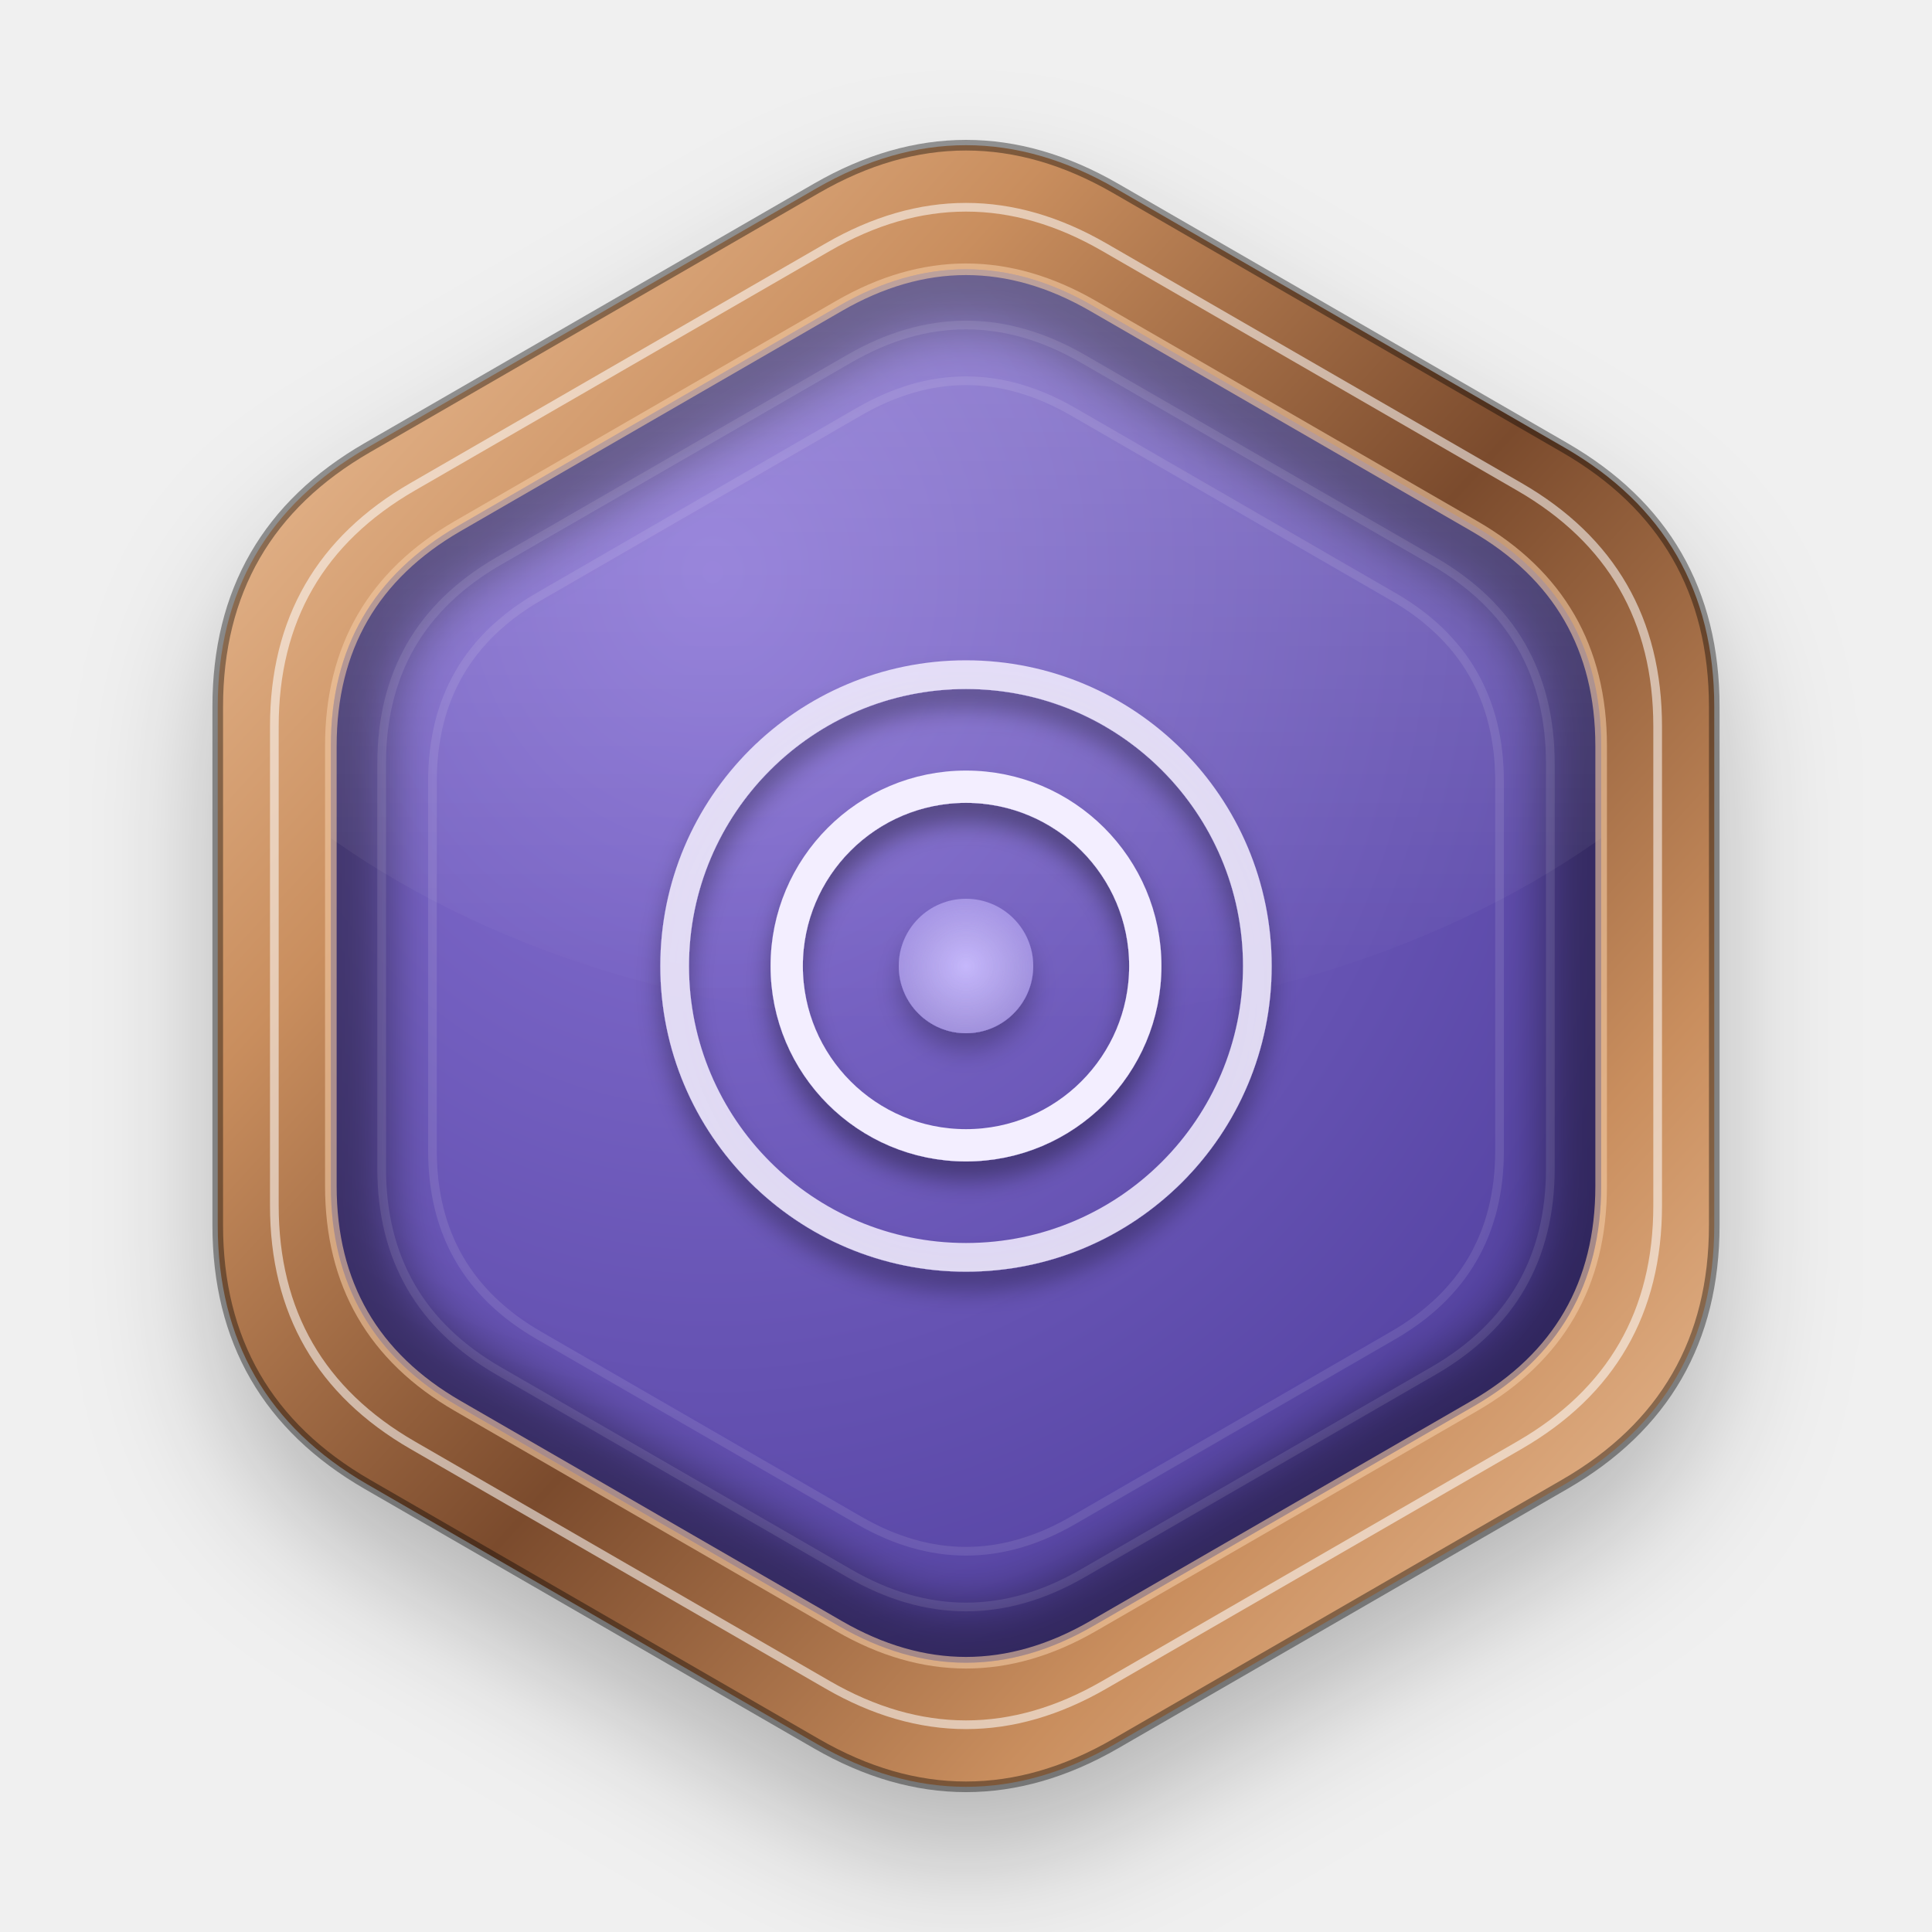
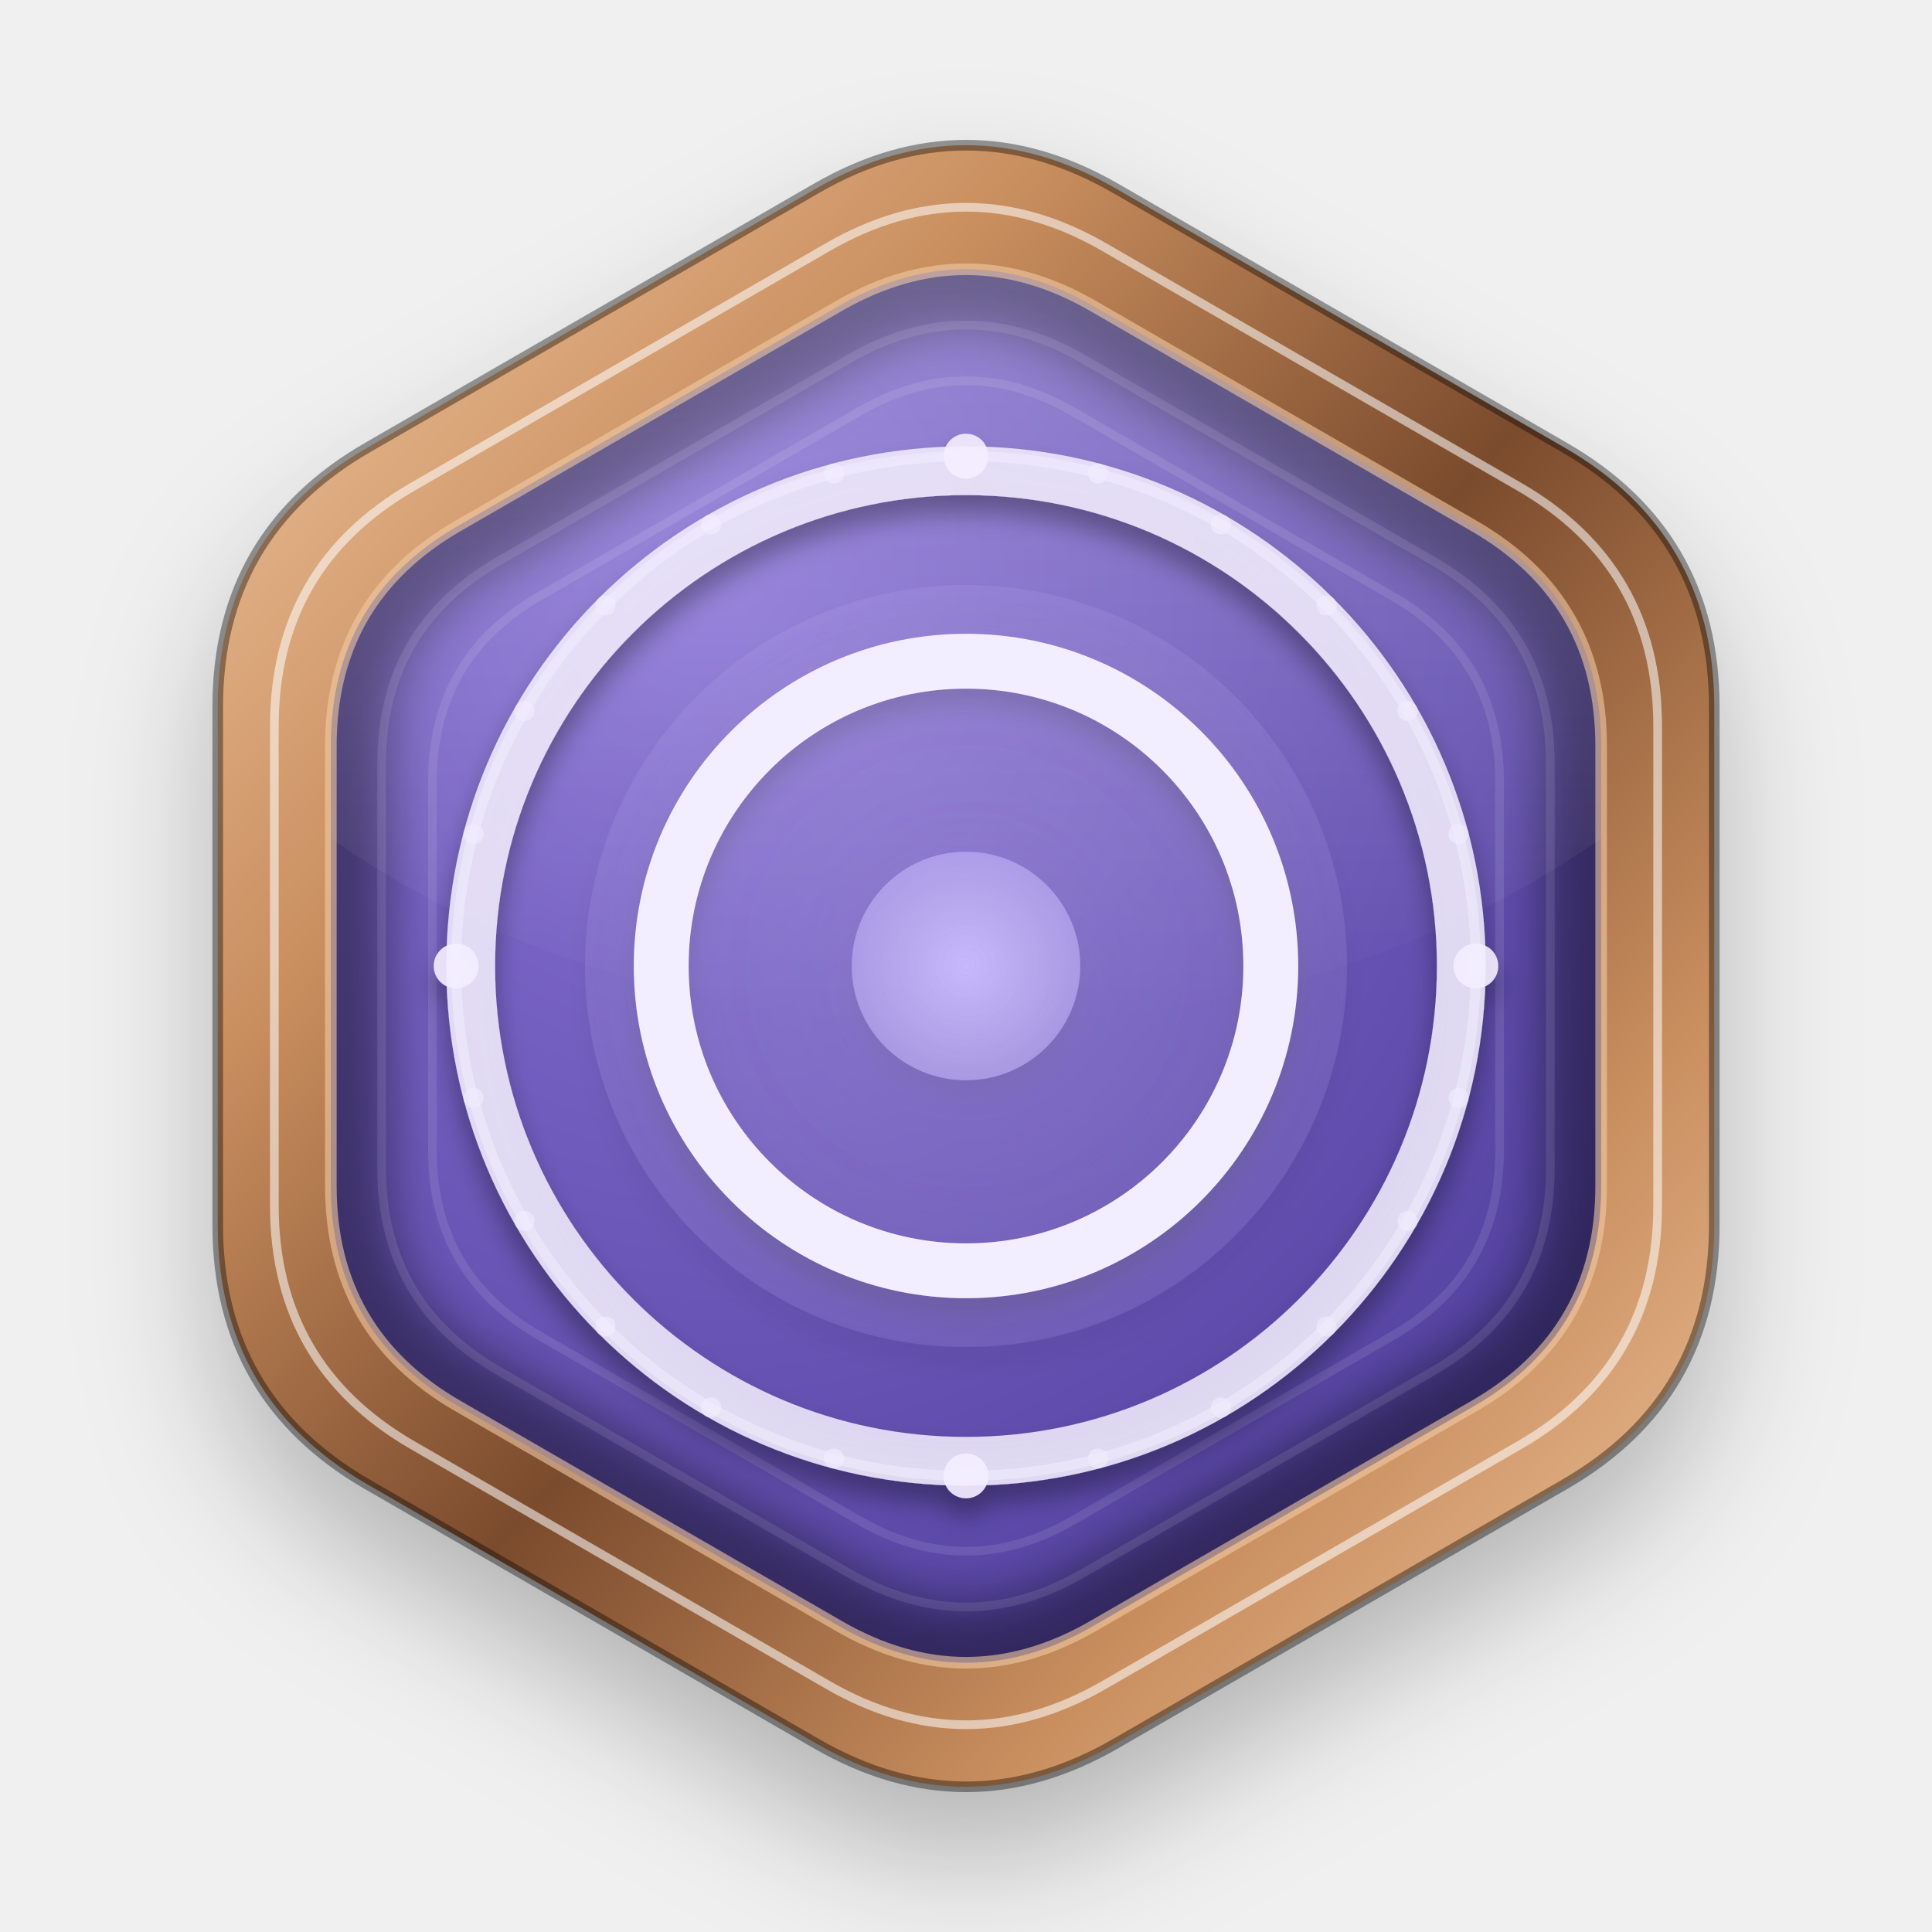
<svg xmlns="http://www.w3.org/2000/svg" viewBox="-100 -100 200 200" width="400" height="400">
  <defs>
    <filter id="blur8" x="-30%" y="-30%" width="160%" height="160%">
      <feGaussianBlur stdDeviation="7" />
    </filter>
    <filter id="blur3" x="-30%" y="-30%" width="160%" height="160%">
      <feGaussianBlur stdDeviation="2.6" />
    </filter>
    <filter id="emb" x="-20%" y="-20%" width="140%" height="140%">
      <feDropShadow dx="0" dy="1.6" stdDeviation="1.1" flood-color="#000" flood-opacity=".38" />
    </filter>
  </defs>
  <style>.mb10 .nf{fill:none} .mb10 .sf{fill:#F3EEFF;fill-opacity:.17} .mb10 .fl{fill:#F3EEFF;stroke:none} .mb10 .gl{fill:url(#b10g);stroke:none}</style>
  <defs>
    <radialGradient id="b10h" cx=".5" cy=".5" r=".5">
      <stop offset=".6" stop-color="#F3D58A" stop-opacity="0" />
      <stop offset=".82" stop-color="#F3D58A" stop-opacity=".95" />
      <stop offset="1" stop-color="#F3D58A" stop-opacity="0" />
    </radialGradient>
    <linearGradient id="b10r" x1="0" y1="0" x2="1" y2="1">
      <stop offset="0" stop-color="#F2C9A4" />
      <stop offset=".28" stop-color="#C98E5E" />
      <stop offset=".52" stop-color="#7B4B2D" />
      <stop offset=".76" stop-color="#C98E5E" />
      <stop offset="1" stop-color="#F2C9A4" />
    </linearGradient>
    <radialGradient id="b10p" cx=".3" cy=".22" r="1.15">
      <stop offset="0" stop-color="#8A74D6" />
      <stop offset="1" stop-color="#40308E" />
    </radialGradient>
    <radialGradient id="b10g" cx=".5" cy=".5" r=".5">
      <stop offset="0" stop-color="#C9BBFF" stop-opacity=".95" />
      <stop offset="1" stop-color="#C9BBFF" stop-opacity=".55" />
    </radialGradient>
    <linearGradient id="b10s" x1="0" y1="0" x2="0" y2="1">
      <stop offset="0" stop-color="#fff" stop-opacity=".34" />
      <stop offset="1" stop-color="#fff" stop-opacity="0" />
    </linearGradient>
    <clipPath id="b10c">
      <path d="M-13.15,-68.33Q0,-75.92 13.15,-68.33L52.6,-45.55Q65.75,-37.96 65.75,-22.78L65.75,22.78Q65.75,37.96 52.6,45.55L13.15,68.33Q0,75.92 -13.15,68.33L-52.6,45.55Q-65.75,37.96 -65.75,22.78L-65.75,-22.78Q-65.75,-37.96 -52.6,-45.55Z" />
    </clipPath>
  </defs>
  <path d="M-15.49,-80.5Q0,-89.44 15.49,-80.5L61.97,-53.66Q77.46,-44.72 77.46,-26.83L77.46,26.83Q77.46,44.72 61.97,53.66L15.49,80.5Q0,89.44 -15.49,80.5L-61.97,53.66Q-77.46,44.72 -77.46,26.83L-77.46,-26.83Q-77.46,-44.72 -61.97,-53.66Z" transform="translate(0 7)" fill="#000" opacity=".26" filter="url(#blur8)" />
  <path d="M-15.49,-80.5Q0,-89.44 15.49,-80.5L61.97,-53.66Q77.46,-44.72 77.46,-26.83L77.46,26.83Q77.46,44.72 61.97,53.66L15.49,80.5Q0,89.44 -15.49,80.5L-61.97,53.66Q-77.46,44.72 -77.46,26.83L-77.46,-26.83Q-77.46,-44.72 -61.97,-53.66Z" fill="url(#b10r)" />
  <path d="M-15.49,-80.5Q0,-89.44 15.49,-80.5L61.97,-53.66Q77.46,-44.72 77.46,-26.83L77.46,26.83Q77.46,44.72 61.97,53.66L15.49,80.5Q0,89.44 -15.49,80.5L-61.97,53.66Q-77.46,44.72 -77.46,26.83L-77.46,-26.83Q-77.46,-44.72 -61.97,-53.66Z" fill="none" stroke="#000" stroke-opacity=".38" stroke-width="1.1" />
  <path d="M-14.32,-74.41Q0,-82.68 14.32,-74.41L57.28,-49.61Q71.6,-41.34 71.6,-24.8L71.6,24.8Q71.6,41.34 57.28,49.61L14.32,74.41Q0,82.68 -14.32,74.41L-57.28,49.61Q-71.6,41.34 -71.6,24.8L-71.6,-24.8Q-71.6,-41.34 -57.28,-49.61Z" fill="none" stroke="#fff" stroke-opacity=".55" stroke-width=".9" />
  <path d="M-13.15,-68.33Q0,-75.92 13.15,-68.33L52.6,-45.55Q65.75,-37.96 65.75,-22.78L65.75,22.78Q65.75,37.96 52.6,45.55L13.15,68.33Q0,75.92 -13.15,68.33L-52.6,45.55Q-65.75,37.96 -65.75,22.78L-65.75,-22.78Q-65.75,-37.96 -52.6,-45.55Z" fill="url(#b10p)" />
  <g clip-path="url(#b10c)">
    <path d="M-13.15,-68.33Q0,-75.92 13.15,-68.33L52.6,-45.55Q65.75,-37.96 65.75,-22.78L65.75,22.78Q65.75,37.96 52.6,45.55L13.15,68.33Q0,75.92 -13.15,68.33L-52.6,45.55Q-65.75,37.96 -65.75,22.78L-65.75,-22.78Q-65.75,-37.96 -52.6,-45.55Z" fill="none" stroke="#000" stroke-opacity=".42" stroke-width="12" filter="url(#blur3)" />
    <path d="M-12.1,-62.86Q0,-69.85 12.1,-62.86L48.39,-41.91Q60.49,-34.92 60.49,-20.95L60.49,20.95Q60.49,34.92 48.39,41.91L12.1,62.86Q0,69.85 -12.1,62.86L-48.39,41.91Q-60.49,34.92 -60.49,20.95L-60.49,-20.95Q-60.49,-34.92 -48.39,-41.91Z" fill="none" stroke="#fff" stroke-opacity=".10" stroke-width=".9" />
    <path d="M-11.05,-57.4Q0,-63.77 11.05,-57.4L44.18,-38.26Q55.23,-31.89 55.23,-19.13L55.23,19.13Q55.23,31.89 44.18,38.26L11.05,57.4Q0,63.77 -11.05,57.4L-44.18,38.26Q-55.23,31.89 -55.23,19.13L-55.23,-19.13Q-55.23,-31.89 -44.18,-38.26Z" fill="none" stroke="#fff" stroke-opacity=".10" stroke-width=".9" />
    <ellipse cx="0" cy="-58" rx="92" ry="64" fill="url(#b10s)" />
  </g>
  <path d="M-13.15,-68.33Q0,-75.92 13.15,-68.33L52.6,-45.55Q65.75,-37.96 65.75,-22.78L65.75,22.78Q65.75,37.96 52.6,45.55L13.15,68.33Q0,75.92 -13.15,68.33L-52.6,45.55Q-65.75,37.96 -65.75,22.78L-65.75,-22.78Q-65.75,-37.96 -52.6,-45.55Z" fill="none" stroke="#F2C9A4" stroke-opacity=".6" stroke-width="1.2" />
  <g filter="url(#emb)" fill="none" stroke="#F3EEFF" stroke-linecap="round" stroke-linejoin="round" class="mb10" transform="scale(1.16)">
-     <circle cx="0" cy="0" r="6" class="gl" stroke="none" opacity="1" />
-     <circle cx="0" cy="0" r="16" fill="none" stroke-width="2.88" opacity="1" />
-     <circle cx="0" cy="0" r="26" fill="none" stroke-width="2.56" opacity="0.85" />
+     <circle cx="0" cy="0" r="34" class="gl" stroke="none" opacity="0.22" />
+     <circle cx="0" cy="0" r="45.5" fill="none" stroke-width="0.9" opacity="0.5" />
+     <circle cx="0" cy="-45.5" r="0.9" class="fl" stroke="none" opacity="0.55" />
+     <circle cx="11.78" cy="-43.95" r="0.9" class="fl" stroke="none" opacity="0.55" />
+     <circle cx="22.75" cy="-39.4" r="0.9" class="fl" stroke="none" opacity="0.55" />
+     <circle cx="32.17" cy="-32.17" r="0.9" class="fl" stroke="none" opacity="0.55" />
+     <circle cx="39.4" cy="-22.75" r="0.9" class="fl" stroke="none" opacity="0.55" />
+     <circle cx="43.95" cy="-11.78" r="0.9" class="fl" stroke="none" opacity="0.55" />
+     <circle cx="45.5" cy="0" r="0.9" class="fl" stroke="none" opacity="0.55" />
+     <circle cx="43.95" cy="11.78" r="0.9" class="fl" stroke="none" opacity="0.55" />
+     <circle cx="39.4" cy="22.75" r="0.9" class="fl" stroke="none" opacity="0.55" />
+     <circle cx="32.17" cy="32.17" r="0.9" class="fl" stroke="none" opacity="0.55" />
+     <circle cx="22.75" cy="39.4" r="0.9" class="fl" stroke="none" opacity="0.55" />
+     <circle cx="11.78" cy="43.95" r="0.9" class="fl" stroke="none" opacity="0.55" />
+     <circle cx="0" cy="45.5" r="0.9" class="fl" stroke="none" opacity="0.55" />
+     <circle cx="-11.78" cy="43.95" r="0.9" class="fl" stroke="none" opacity="0.55" />
+     <circle cx="-22.75" cy="39.4" r="0.9" class="fl" stroke="none" opacity="0.55" />
+     <circle cx="-32.17" cy="32.17" r="0.9" class="fl" stroke="none" opacity="0.55" />
+     <circle cx="-39.4" cy="22.75" r="0.9" class="fl" stroke="none" opacity="0.55" />
+     <circle cx="-43.95" cy="11.78" r="0.9" class="fl" stroke="none" opacity="0.55" />
+     <circle cx="-45.5" cy="0" r="0.9" class="fl" stroke="none" opacity="0.55" />
+     <circle cx="-43.95" cy="-11.78" r="0.9" class="fl" stroke="none" opacity="0.55" />
+     <circle cx="-39.4" cy="-22.75" r="0.9" class="fl" stroke="none" opacity="0.55" />
+     <circle cx="-32.17" cy="-32.17" r="0.9" class="fl" stroke="none" opacity="0.55" />
+     <circle cx="-22.75" cy="-39.4" r="0.9" class="fl" stroke="none" opacity="0.55" />
+     <circle cx="-11.78" cy="-43.95" r="0.9" class="fl" stroke="none" opacity="0.55" />
+     <circle cx="0" cy="-45.5" r="2" class="fl" stroke="none" opacity="0.9" />
+     <circle cx="45.5" cy="0" r="2" class="fl" stroke="none" opacity="0.9" />
+     <circle cx="0" cy="45.5" r="2" class="fl" stroke="none" opacity="0.9" />
+     <circle cx="-45.5" cy="0" r="2" class="fl" stroke="none" opacity="0.9" />
+     <g transform="translate(0 0) scale(1.7) translate(0 0)">
+       <circle cx="0" cy="0" r="6" class="gl" stroke="none" opacity="1" />
+       <circle cx="0" cy="0" r="16" fill="none" stroke-width="2.88" opacity="1" />
+       <circle cx="0" cy="0" r="26" fill="none" stroke-width="2.56" opacity="0.85" />
+     </g>
  </g>
</svg>
